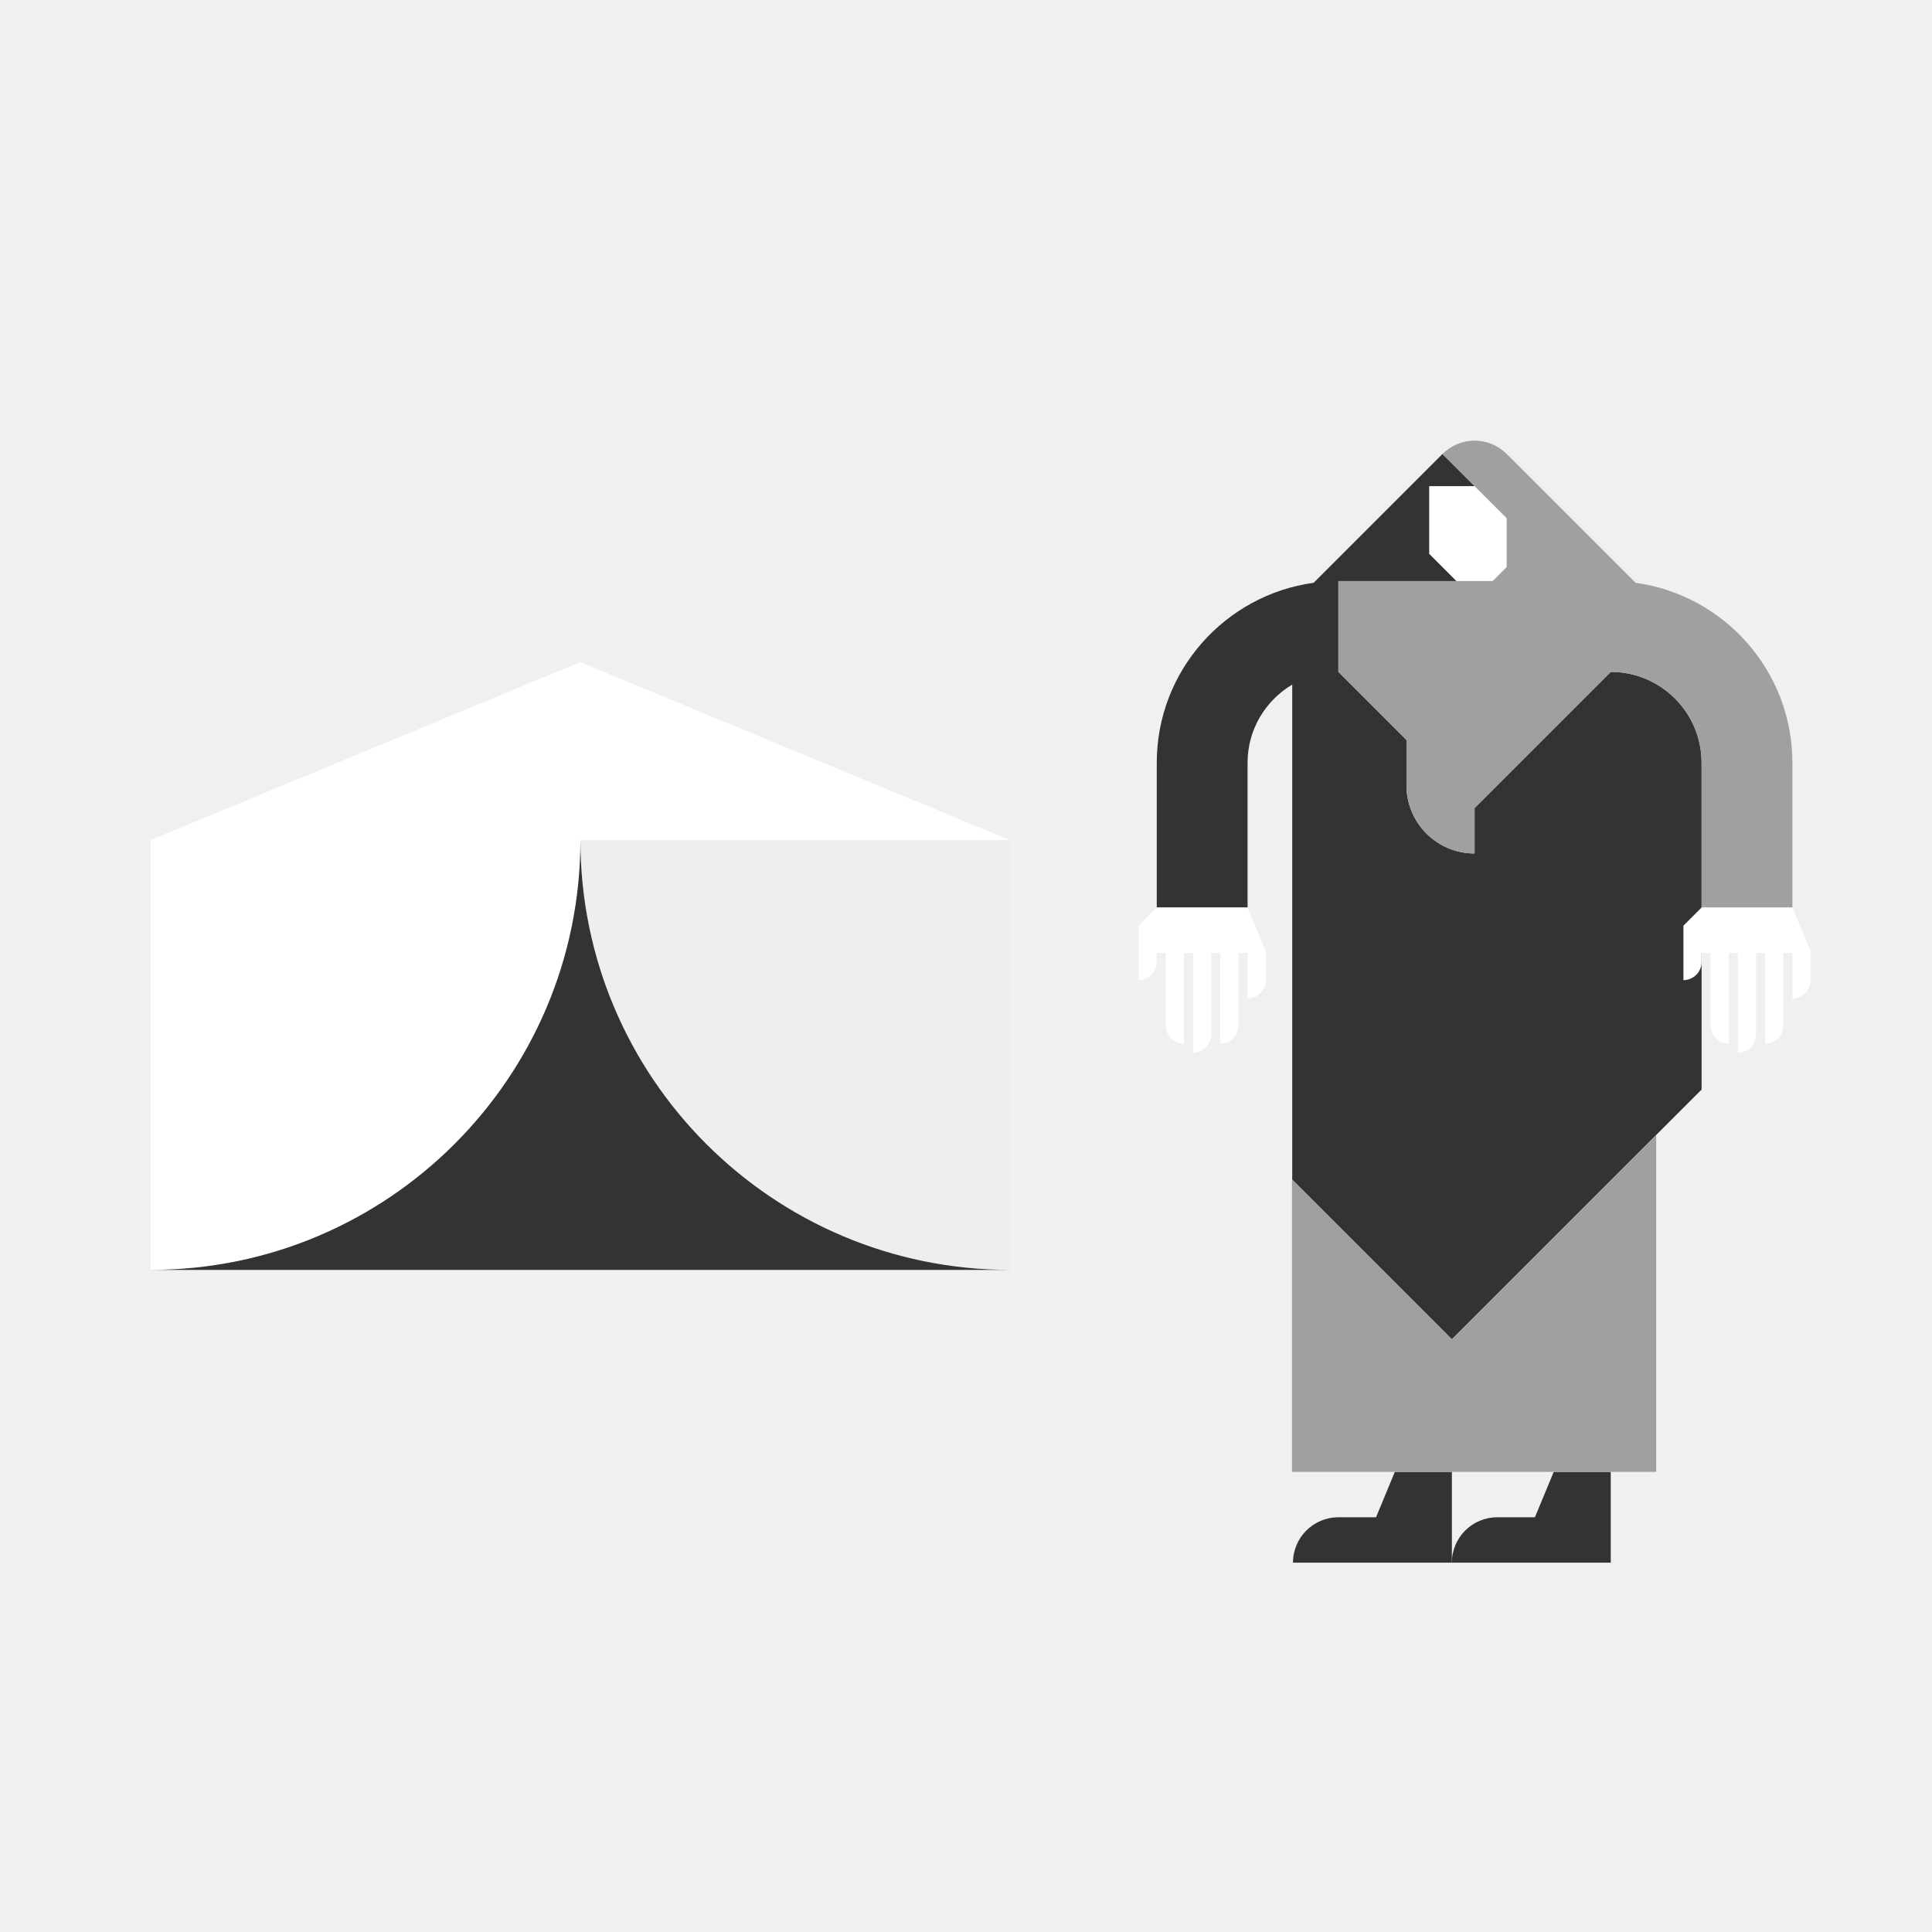
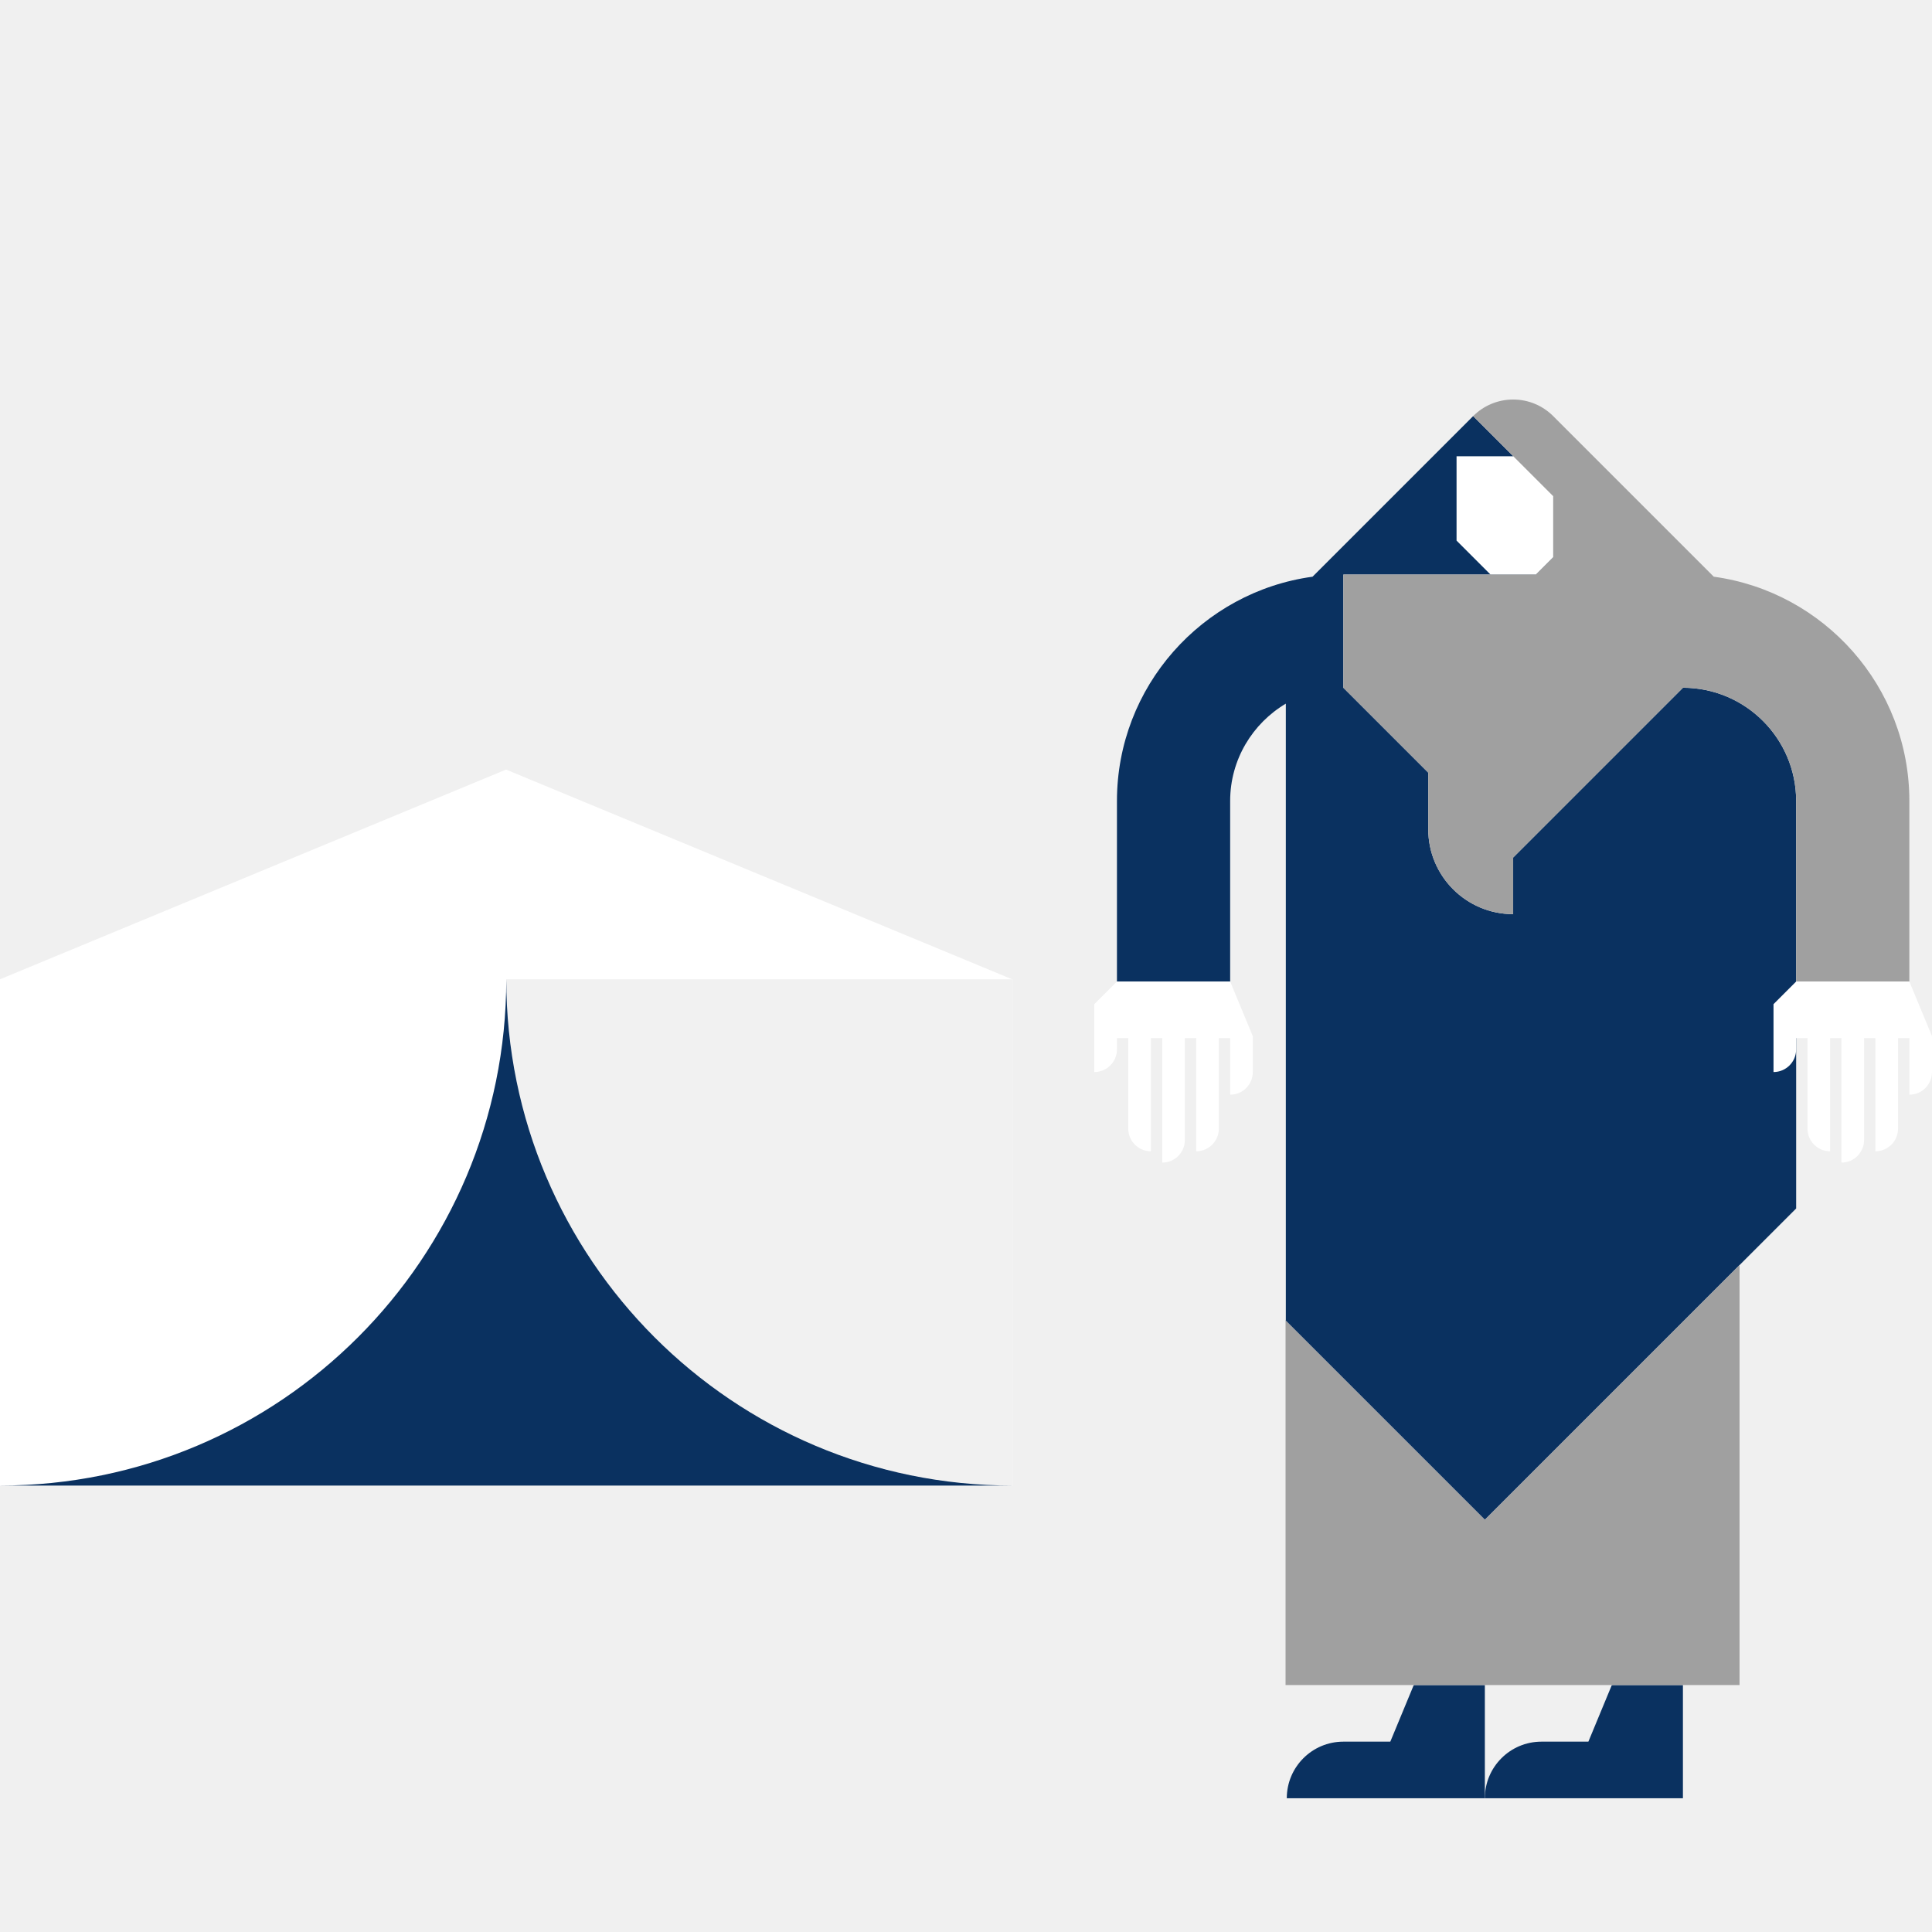
<svg xmlns="http://www.w3.org/2000/svg" version="1.1" id="Layer_1" x="0px" y="0px" width="650px" height="650px" viewBox="0 0 650 650" enable-background="new 0 0 650 650" xml:space="preserve">
  <g>
-     <path fill="#FFFFFF" d="M339.739,282.651l-144.527-59.891L50.685,282.651v144.591c79.855,0,144.591-64.736,144.591-144.591   c0,79.855,64.736,144.591,144.591,144.591V282.651H339.739z" />
-     <path fill="#EEEEEE" d="M195.276,282.651c0,79.855,64.736,144.591,144.591,144.591V282.651H195.276z" />
-     <path fill="#333333" d="M195.276,282.651c0,79.853-64.731,144.586-144.583,144.591h289.173   C260.011,427.241,195.276,362.506,195.276,282.651z" />
+     <path fill="#FFFFFF" d="M340.517,329.47l-170.258-70.554L0,329.47v170.333c94.072,0,170.333-76.261,170.333-170.333   c0,94.072,76.261,170.333,170.333,170.333V329.47H340.517z" />
+     <path fill="#F1F1F1" d="M170.333,329.47c0,94.073,76.261,170.333,170.333,170.333V329.47H170.333z" />
+     <path fill="#0A3160" d="M170.333,329.47c0,94.069-76.256,170.328-170.324,170.333h340.657   C246.594,499.803,170.333,423.542,170.333,329.47z" />
  </g>
  <g>
-     <path fill="#333333" d="M488.468,525.739v-30.543h-19.09v0.143l-0.099-0.143l0,0l-6.326,15.272h-12.665   c-8.435,0-15.272,6.838-15.272,15.272h22.909h7.636h3.818h19.09h0L488.468,525.739z" />
-     <path fill="#333333" d="M541.921,525.739v-30.543h-19.09v0.143l-0.099-0.143l0,0l-6.326,15.272H503.74   c-8.435,0-15.272,6.838-15.272,15.272h22.909h7.636h3.818h19.09h0L541.921,525.739z" />
-     <path fill="#333333" d="M541.93,226.045l-45.825,45.825v15.275c-12.654,0-22.913-10.258-22.913-22.913v-15.275l-22.912-22.912   v-30.55h51.965l4.661-4.661v-16.498l-10.801-10.801l-10.801-10.801l-43.342,43.342c-29.768,4.072-52.782,29.651-52.782,60.519   v48.735h30.55v-48.735c0-11.174,6.048-20.937,15.024-26.264V396.8h-0.076l53.79,53.789l84.012-84.012h0.001v-40.658V305.33v-48.735   C572.481,239.75,558.776,226.045,541.93,226.045z" />
+     <path fill="#0A3160" d="M499.563,604.998v-38.077h-23.799v0.178l-0.123-0.178l0,0l-7.886,19.039h-15.789   c-10.515,0-19.039,8.524-19.039,19.039h28.559h9.519h4.76h23.799h0L499.563,604.998z" />
+     <path fill="#0A3160" d="M566.201,604.998v-38.077h-23.799v0.178l-0.123-0.178l0,0l-7.886,19.039h-15.789   c-10.515,0-19.039,8.524-19.039,19.039h28.559h9.519h4.76h23.799h0L566.201,604.998z" />
+     <path fill="#0A3160" d="M566.212,231.386l-57.127,57.127v19.043c-15.775,0-28.564-12.788-28.564-28.564V259.95l-28.563-28.563   v-38.085h64.782l5.81-5.81v-20.567l-13.465-13.465l-13.465-13.465l-54.033,54.033c-37.11,5.076-65.801,36.964-65.801,75.446v60.755   h38.086v-60.755c0-13.929,7.54-26.101,18.73-32.742v207.527h-0.095l67.057,67.056l104.733-104.734h0.001v-50.685v-25.667v-60.755   C604.298,248.471,587.213,231.386,566.212,231.386z" />
    <g>
-       <polygon fill="#A0A0A0" points="488.468,450.589 434.678,396.8 434.678,434.143 434.678,495.196 557.206,495.196 557.206,434.143     557.206,381.852 557.205,381.852   " />
+       <polygon fill="#A0A0A0" points="499.564,511.313 432.507,444.256 432.507,490.811 432.507,566.922 585.255,566.922     585.255,490.811 585.255,425.622 585.254,425.622   " />
    </g>
    <g>
-       <path fill="#FFFFFF" d="M480.83,163.535v0.03c0-0.01,0.001-0.02,0.001-0.03H480.83z" />
-       <polygon fill="#FFFFFF" points="496.075,163.535 496.104,163.565 480.83,163.565 480.83,186.33 489.995,195.495 502.246,195.495     511.381,186.36 511.381,186.33 511.381,163.535   " />
+       <path fill="#FFFFFF" d="M490.042,153.458v0.037c0-0.012,0.002-0.024,0.002-0.037H490.042z" />
+       <polygon fill="#FFFFFF" points="509.047,153.458 509.083,153.495 490.042,153.495 490.042,181.875 501.468,193.301     516.74,193.301 528.128,181.913 528.128,181.875 528.128,153.458   " />
    </g>
-     <path fill="#FFFFFF" d="M419.73,335.866v-6.11v-6.11v-3.055h-3.055v24.44c0,3.374-2.736,6.11-6.11,6.11v-6.11v-6.11v-18.33h-3.055   v27.495c0,3.374-2.736,6.11-6.11,6.11v-6.11v-6.11v-21.385h-3.055v18.33v6.11v6.11c-3.374,0-6.11-2.736-6.11-6.11v-24.44h-3.055   v3.055c0,3.374-2.736,6.11-6.11,6.11v-6.11v-6.11v-6.096l6.11-6.11h3.055h6.11h3.055h6.11h3.055h6.11h3.055l6.11,14.751v9.675   C425.84,333.131,423.104,335.866,419.73,335.866z" />
-     <path fill="#A0A0A0" d="M603.031,256.595c0-30.868-23.014-56.447-52.782-60.519l-43.342-43.341   c-2.764-2.765-6.583-4.475-10.802-4.475c-4.218,0-8.037,1.71-10.801,4.474l10.801,10.801l10.801,10.801v16.498l-4.661,4.661   h-51.965v30.55l22.912,22.912v15.275c0,12.654,10.259,22.913,22.913,22.913V271.87l45.825-45.825   c16.845,0,30.55,13.705,30.55,30.55v48.735h30.55L603.031,256.595L603.031,256.595z" />
-     <path fill="#FFFFFF" d="M603.031,335.866v-6.11v-6.11v-3.055h-3.055v24.44c0,3.374-2.736,6.11-6.11,6.11v-6.11v-6.11v-18.33h-3.055   v27.495c0,3.374-2.736,6.11-6.11,6.11v-6.11v-6.11v-21.385h-3.055v18.33v6.11v6.11c-3.375,0-6.11-2.736-6.11-6.11v-24.44h-3.055   v3.055c0,3.374-2.736,6.11-6.11,6.11v-6.11v-6.11v-6.096l6.11-6.11h3.055h6.11h3.055h6.11h3.055h6.11h3.055l6.11,14.751v9.675   C609.141,333.131,606.405,335.866,603.031,335.866z" />
+     <path fill="#FFFFFF" d="M413.872,368.294v-7.617v-7.617v-3.809h-3.809v30.468c0,4.207-3.41,7.617-7.617,7.617v-7.617v-7.617   v-22.851h-3.809v34.277c0,4.207-3.41,7.617-7.617,7.617v-7.617v-7.617v-26.66h-3.809v22.851v7.617v7.617   c-4.207,0-7.617-3.41-7.617-7.617v-30.468h-3.809v3.809c0,4.207-3.41,7.617-7.617,7.617v-7.617v-7.617v-7.6l7.617-7.617h3.809   h7.617h3.809h7.617h3.809h7.617h3.809l7.617,18.389v12.062C421.489,364.884,418.079,368.294,413.872,368.294z" />
+     <path fill="#A0A0A0" d="M642.383,269.471c0-38.481-28.69-70.37-65.8-75.446l-54.032-54.031c-3.446-3.447-8.207-5.578-13.466-5.578   c-5.258,0-10.019,2.131-13.465,5.578l13.465,13.465l13.465,13.465v20.567l-5.81,5.81h-64.782v38.085l28.563,28.563v19.043   c0,15.776,12.789,28.564,28.564,28.564v-19.043l57.127-57.127c21,0,38.086,17.085,38.086,38.085v60.755h38.086L642.383,269.471   L642.383,269.471z" />
+     <path fill="#FFFFFF" d="M642.383,368.294v-7.617v-7.617v-3.809h-3.809v30.468c0,4.207-3.41,7.617-7.617,7.617v-7.617v-7.617   v-22.851h-3.809v34.277c0,4.207-3.41,7.617-7.617,7.617v-7.617v-7.617v-26.66h-3.809v22.851v7.617v7.617   c-4.207,0-7.617-3.41-7.617-7.617v-30.468h-3.809v3.809c0,4.207-3.41,7.617-7.617,7.617v-7.617v-7.617v-7.6l7.617-7.617h3.809   h7.617h3.809h7.617h3.809h7.617h3.809L650,348.616v12.062C650,364.884,646.59,368.294,642.383,368.294z" />
  </g>
</svg>
